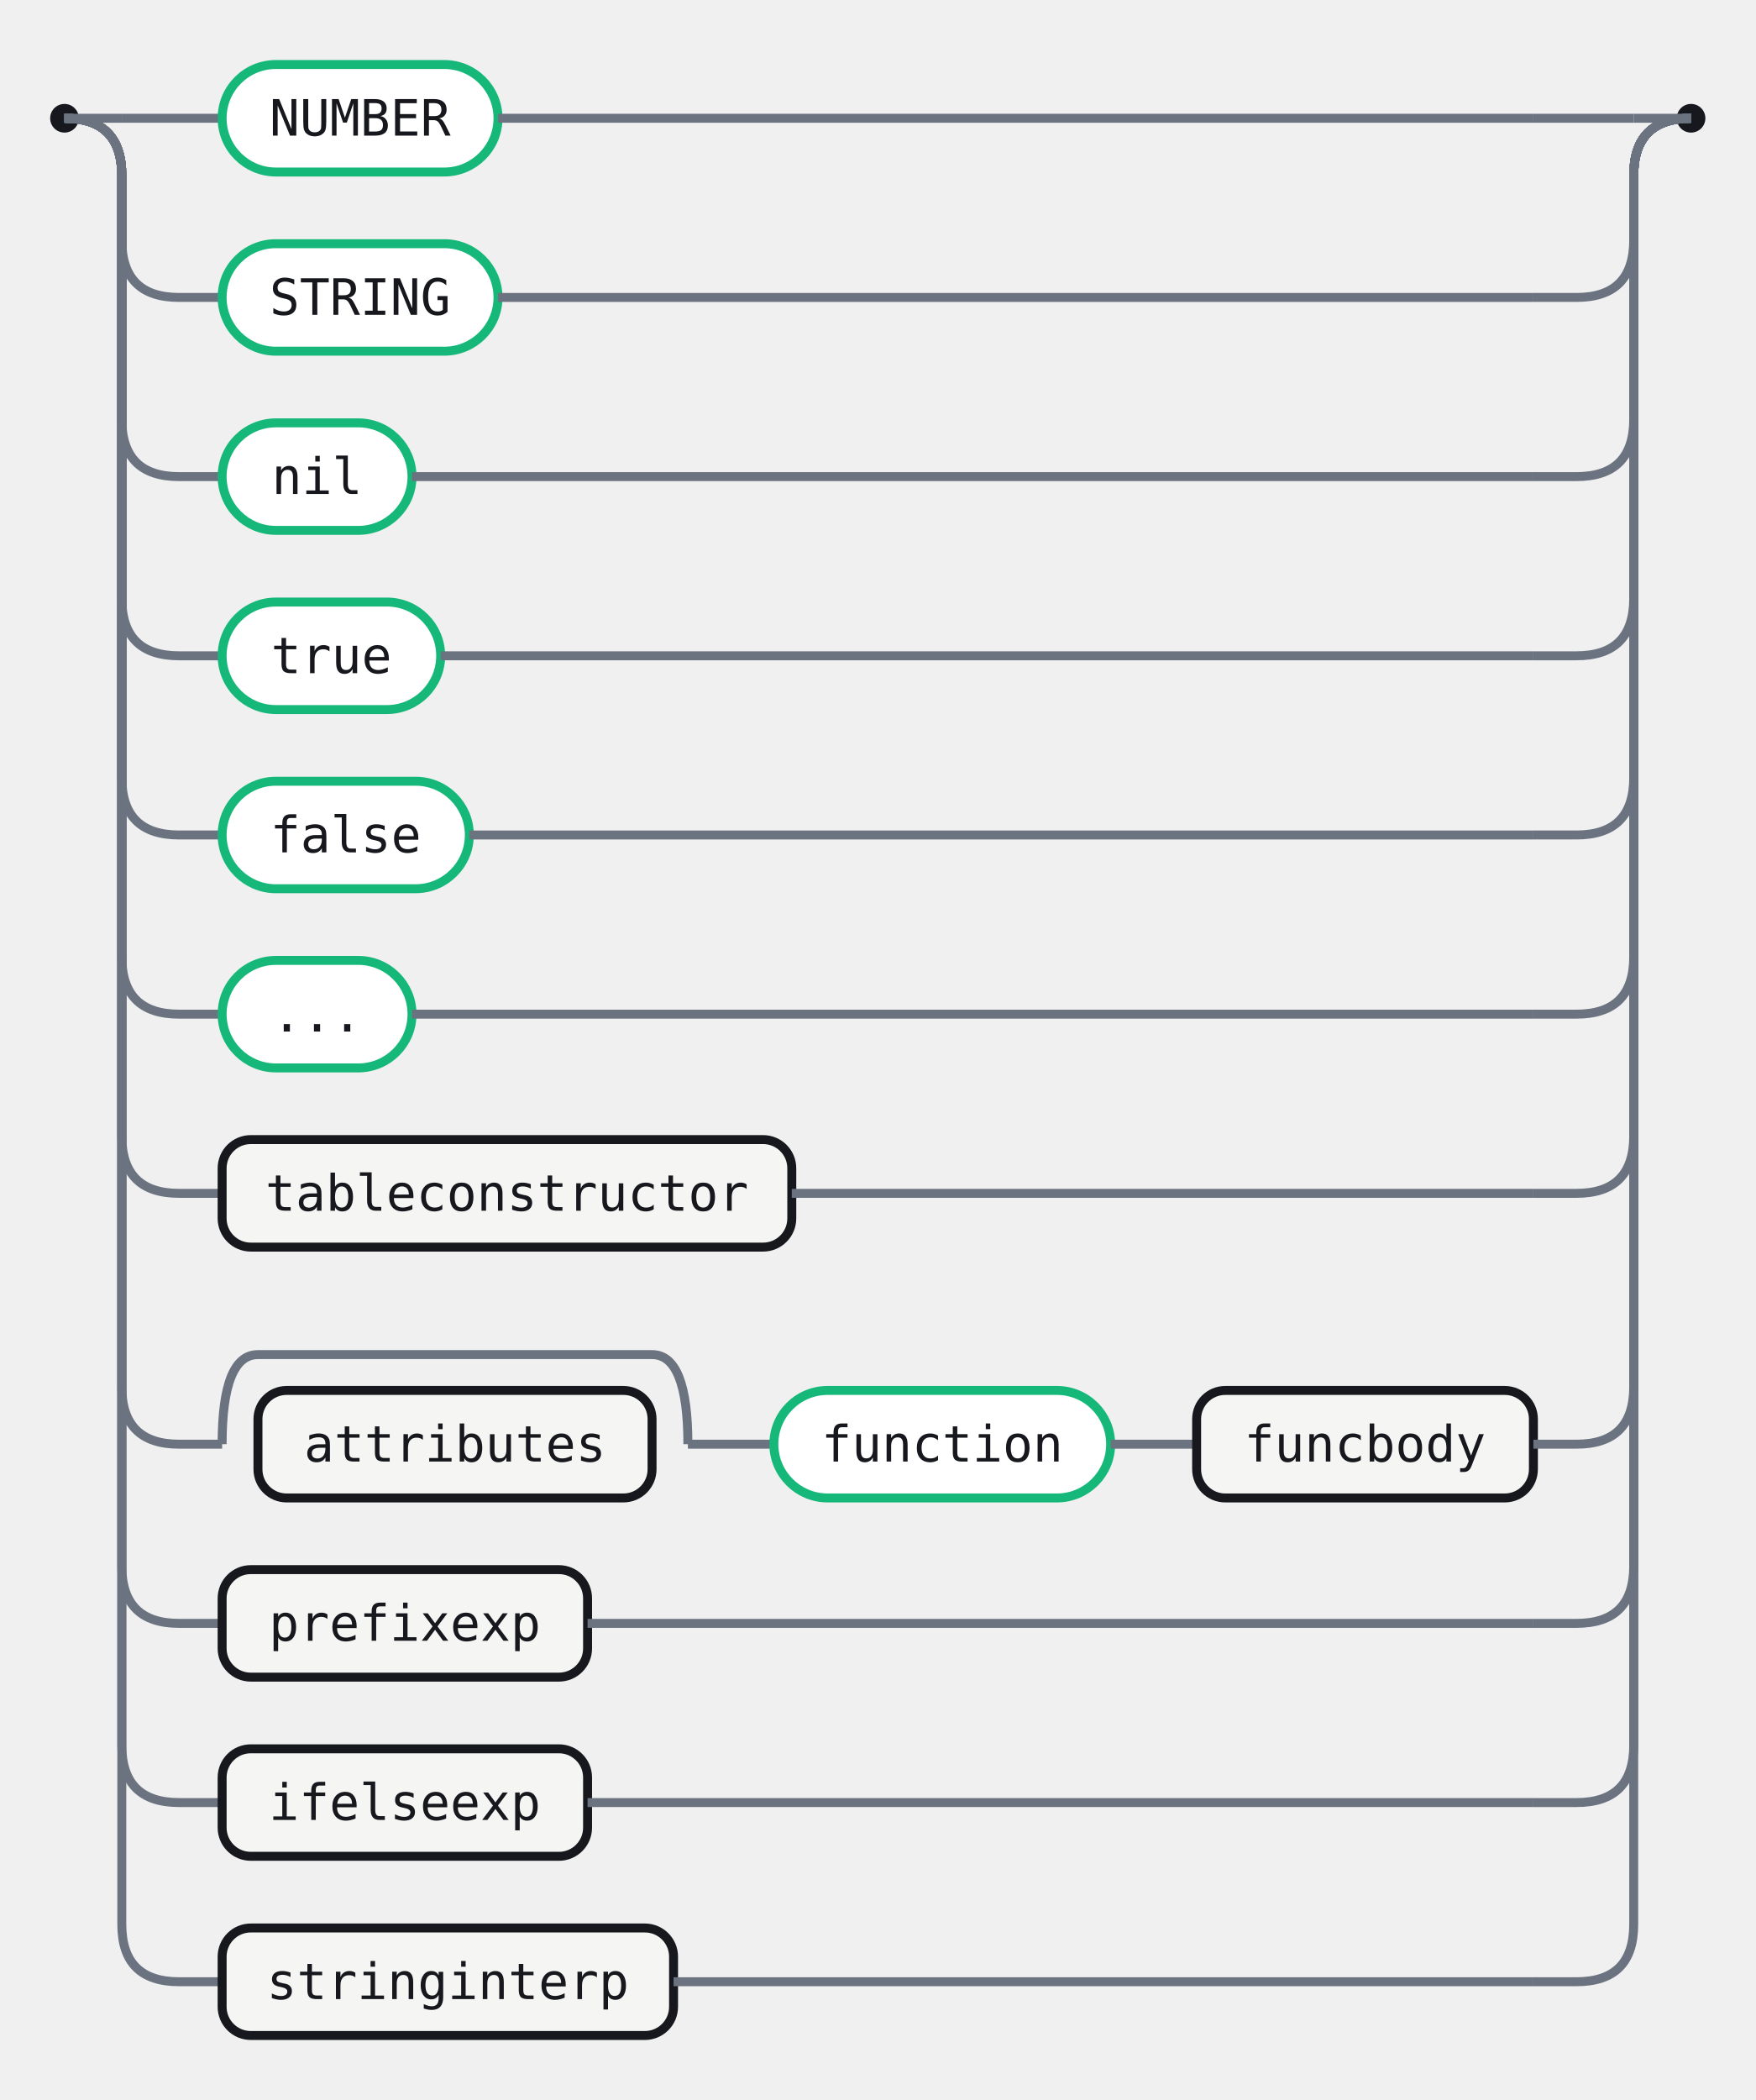
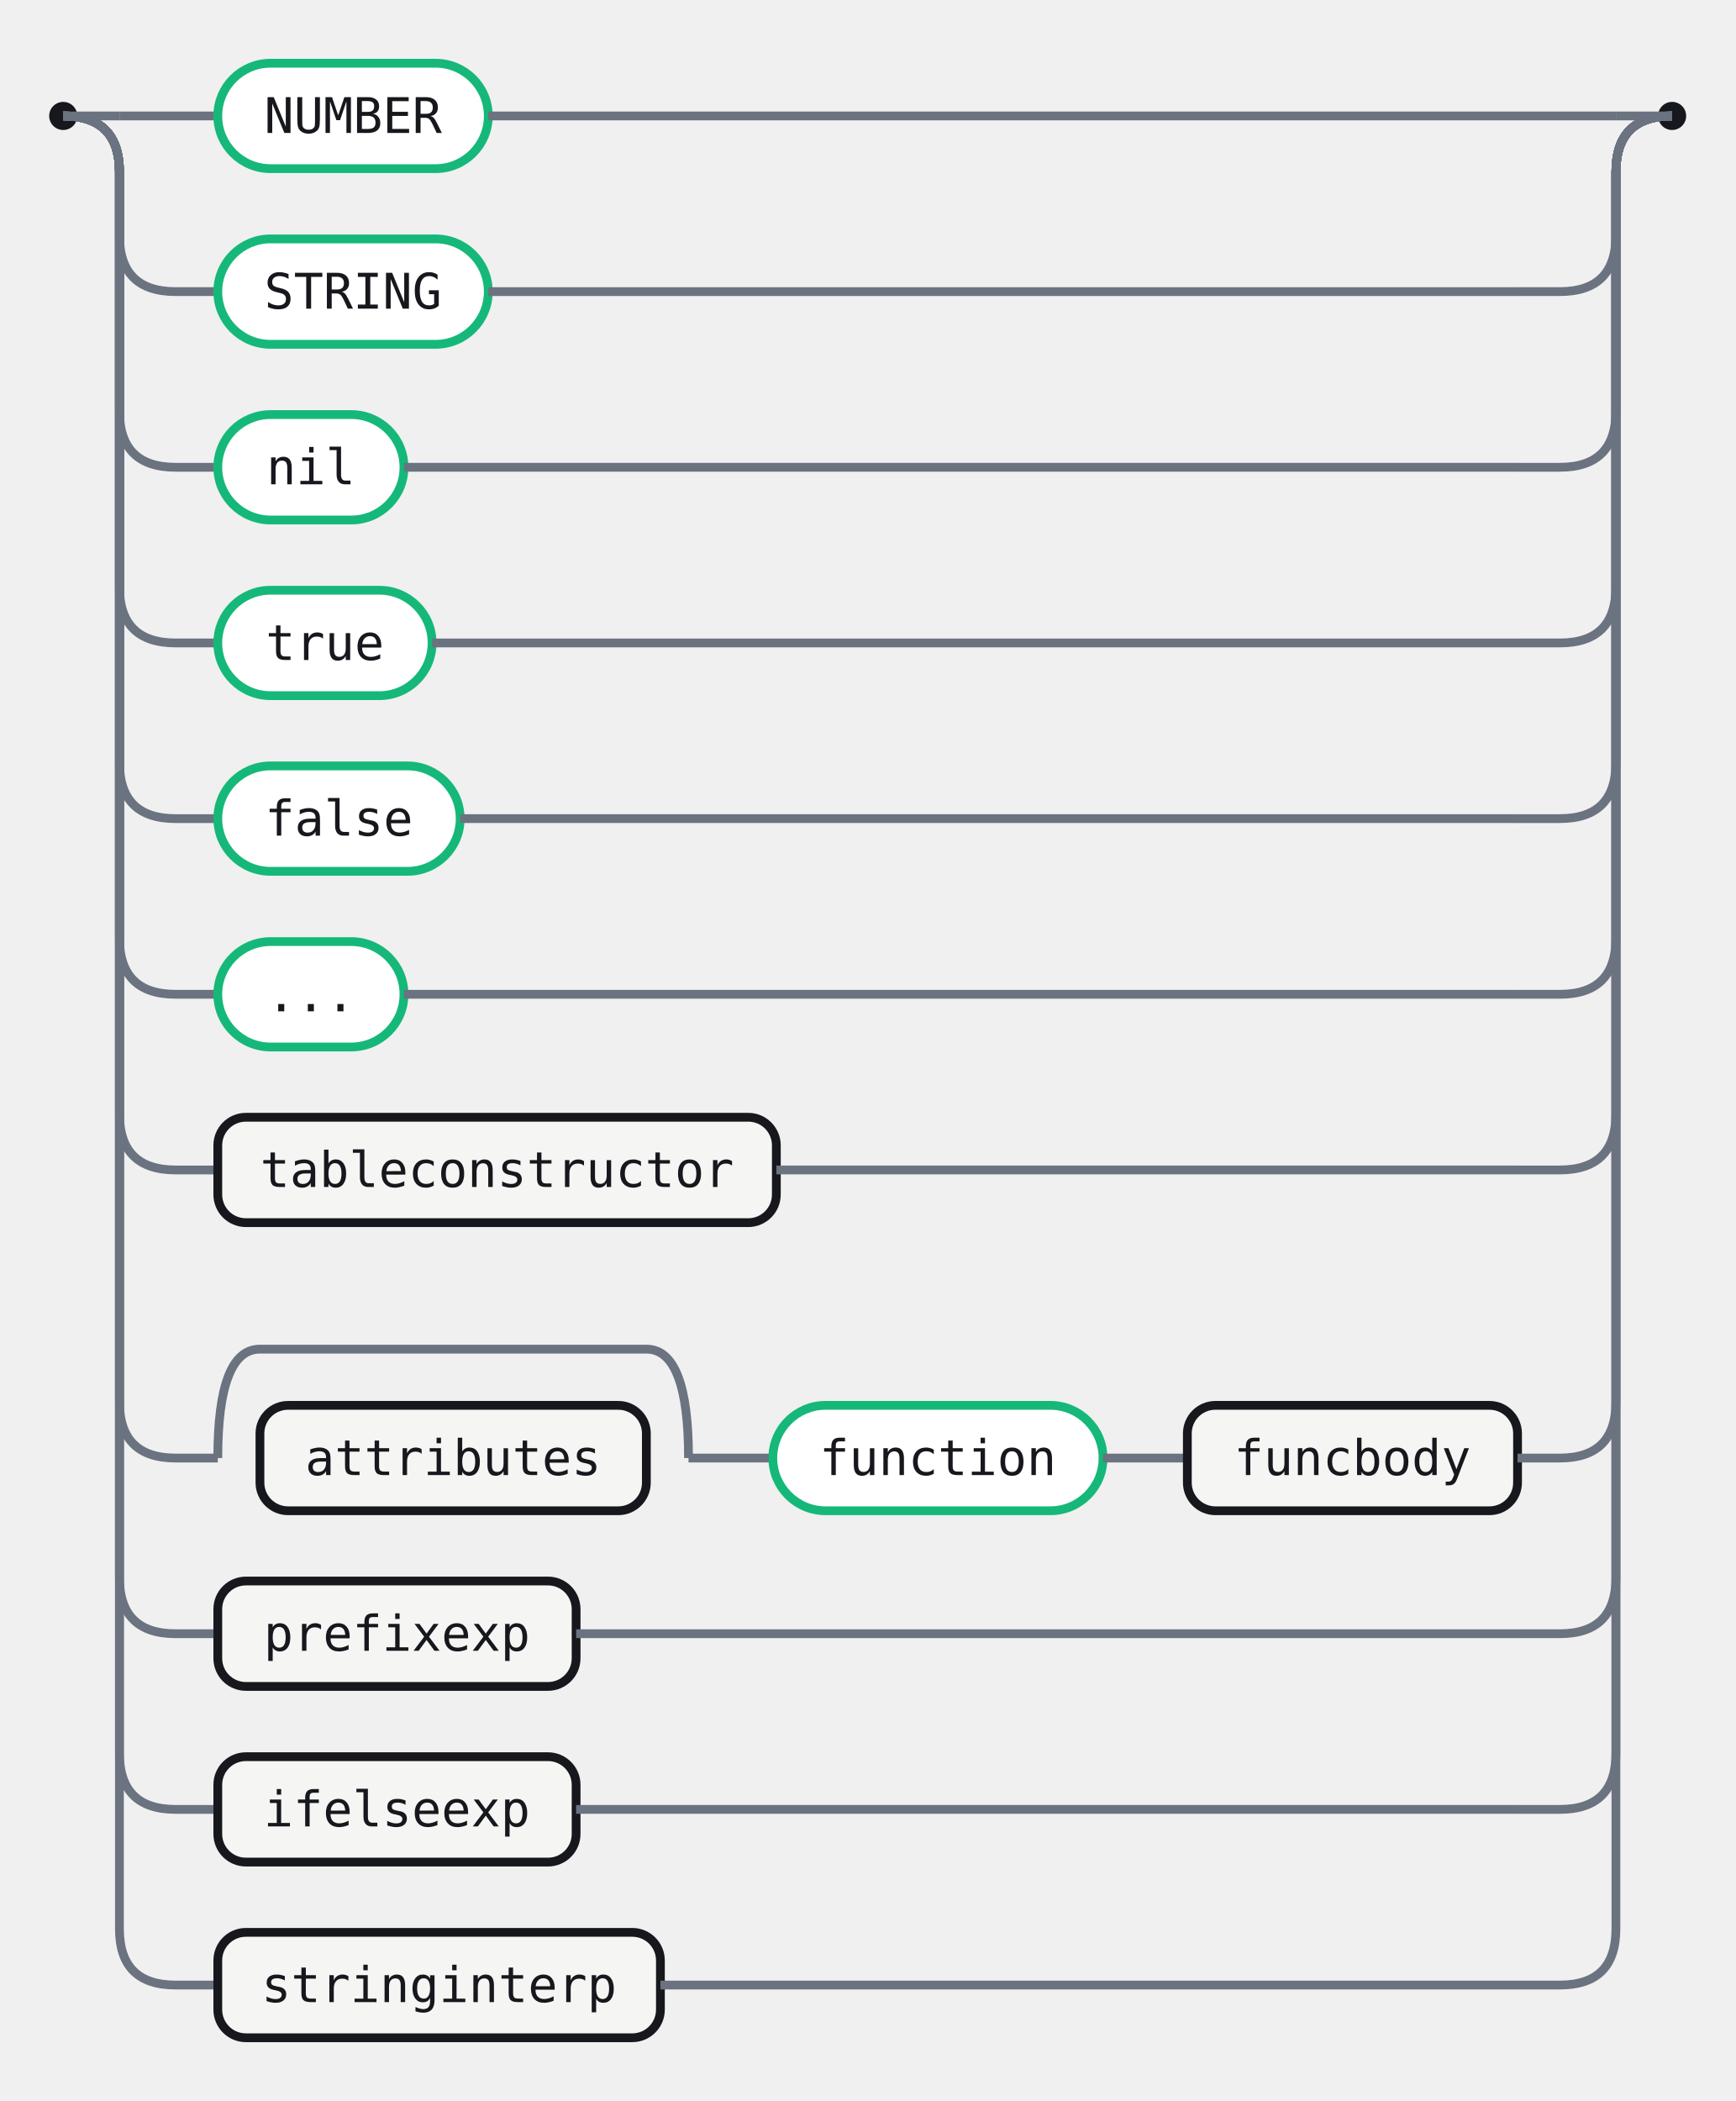
- <svg xmlns="http://www.w3.org/2000/svg" width="490" height="586" viewBox="0 0 490 586" role="img" aria-label="Railroad diagram for the simpleexp rule">
+ <svg xmlns="http://www.w3.org/2000/svg" width="494" height="598" viewBox="0 0 494 598" role="img" aria-label="Railroad diagram for the simpleexp rule">
  <style>.rr-track{fill:none;stroke:#6B7280;stroke-width:2.5}.rr-term{fill:#fff;stroke:#15B879;stroke-width:2.5}.rr-nonterm{fill:#F5F6F3;stroke:#16181D;stroke-width:2.5}.rr-text{fill:#16181D;font:14px 'Fira Code',ui-monospace,SFMono-Regular,Menlo,Consolas,monospace;font-feature-settings:"liga" 1,"calt" 1;}.rr-action-text{fill:#6B7280;font:14px 'Fira Code',ui-monospace,SFMono-Regular,Menlo,Consolas,monospace;font-style:italic;font-feature-settings:"liga" 1,"calt" 1;}.rr-cap{fill:#16181D}</style>
  <circle class="rr-cap" cx="18" cy="33" r="4" />
-   <circle class="rr-cap" cx="472" cy="33" r="4" />
+   <circle class="rr-cap" cx="476" cy="33" r="4" />
  <path class="rr-track" d="M18 33 H34" />
-   <path class="rr-track" d="M456 33 H472" />
+   <path class="rr-track" d="M460 33 H476" />
  <path class="rr-track" d="M34 33 H62" />
  <g class="rr-node rr-node-term" data-rr-kind="terminal" data-rr-label="NUMBER">
    <rect class="rr-term" x="62" y="18" width="77" height="30" rx="15" />
    <text class="rr-text" x="100.5" y="33" text-anchor="middle" dominant-baseline="central">NUMBER</text>
  </g>
-   <path class="rr-track" d="M139 33 H428" />
-   <path class="rr-track" d="M428 33 H456" />
+   <path class="rr-track" d="M139 33 H432" />
+   <path class="rr-track" d="M432 33 H460" />
  <path class="rr-track" d="M18 33 Q34 33 34 49 V67 Q34 83 50 83 H62" />
  <g class="rr-node rr-node-term" data-rr-kind="terminal" data-rr-label="STRING">
    <rect class="rr-term" x="62" y="68" width="77" height="30" rx="15" />
    <text class="rr-text" x="100.5" y="83" text-anchor="middle" dominant-baseline="central">STRING</text>
  </g>
-   <path class="rr-track" d="M139 83 H428" />
-   <path class="rr-track" d="M428 83 H440 Q456 83 456 67 V49 Q456 33 472 33" />
+   <path class="rr-track" d="M139 83 H432" />
+   <path class="rr-track" d="M432 83 H444 Q460 83 460 67 V49 Q460 33 476 33" />
  <path class="rr-track" d="M18 33 Q34 33 34 49 V117 Q34 133 50 133 H62" />
  <g class="rr-node rr-node-term" data-rr-kind="terminal" data-rr-label="nil">
    <rect class="rr-term" x="62" y="118" width="53" height="30" rx="15" />
    <text class="rr-text" x="88.5" y="133" text-anchor="middle" dominant-baseline="central">nil</text>
  </g>
-   <path class="rr-track" d="M115 133 H428" />
-   <path class="rr-track" d="M428 133 H440 Q456 133 456 117 V49 Q456 33 472 33" />
+   <path class="rr-track" d="M115 133 H432" />
+   <path class="rr-track" d="M432 133 H444 Q460 133 460 117 V49 Q460 33 476 33" />
  <path class="rr-track" d="M18 33 Q34 33 34 49 V167 Q34 183 50 183 H62" />
  <g class="rr-node rr-node-term" data-rr-kind="terminal" data-rr-label="true">
    <rect class="rr-term" x="62" y="168" width="61" height="30" rx="15" />
    <text class="rr-text" x="92.5" y="183" text-anchor="middle" dominant-baseline="central">true</text>
  </g>
-   <path class="rr-track" d="M123 183 H428" />
-   <path class="rr-track" d="M428 183 H440 Q456 183 456 167 V49 Q456 33 472 33" />
+   <path class="rr-track" d="M123 183 H432" />
+   <path class="rr-track" d="M432 183 H444 Q460 183 460 167 V49 Q460 33 476 33" />
  <path class="rr-track" d="M18 33 Q34 33 34 49 V217 Q34 233 50 233 H62" />
  <g class="rr-node rr-node-term" data-rr-kind="terminal" data-rr-label="false">
    <rect class="rr-term" x="62" y="218" width="69" height="30" rx="15" />
    <text class="rr-text" x="96.5" y="233" text-anchor="middle" dominant-baseline="central">false</text>
  </g>
-   <path class="rr-track" d="M131 233 H428" />
-   <path class="rr-track" d="M428 233 H440 Q456 233 456 217 V49 Q456 33 472 33" />
+   <path class="rr-track" d="M131 233 H432" />
+   <path class="rr-track" d="M432 233 H444 Q460 233 460 217 V49 Q460 33 476 33" />
  <path class="rr-track" d="M18 33 Q34 33 34 49 V267 Q34 283 50 283 H62" />
  <g class="rr-node rr-node-term" data-rr-kind="terminal" data-rr-label="...">
    <rect class="rr-term" x="62" y="268" width="53" height="30" rx="15" />
    <text class="rr-text" x="88.5" y="283" text-anchor="middle" dominant-baseline="central">...</text>
  </g>
-   <path class="rr-track" d="M115 283 H428" />
-   <path class="rr-track" d="M428 283 H440 Q456 283 456 267 V49 Q456 33 472 33" />
+   <path class="rr-track" d="M115 283 H432" />
+   <path class="rr-track" d="M432 283 H444 Q460 283 460 267 V49 Q460 33 476 33" />
  <path class="rr-track" d="M18 33 Q34 33 34 49 V317 Q34 333 50 333 H62" />
  <g class="rr-node rr-node-nonterm" data-rr-kind="nonterminal" data-rr-label="tableconstructor">
    <rect class="rr-nonterm" x="62" y="318" width="159" height="30" rx="8" />
    <text class="rr-text" x="141.5" y="333" text-anchor="middle" dominant-baseline="central">tableconstructor</text>
  </g>
-   <path class="rr-track" d="M221 333 H428" />
-   <path class="rr-track" d="M428 333 H440 Q456 333 456 317 V49 Q456 33 472 33" />
-   <path class="rr-track" d="M18 33 Q34 33 34 49 V387 Q34 403 50 403 H62" />
+   <path class="rr-track" d="M221 333 H432" />
+   <path class="rr-track" d="M432 333 H444 Q460 333 460 317 V49 Q460 33 476 33" />
+   <path class="rr-track" d="M18 33 Q34 33 34 49 V399 Q34 415 50 415 H62" />
  <g class="rr-node rr-node-nonterm" data-rr-kind="nonterminal" data-rr-label="attributes">
-     <rect class="rr-nonterm" x="72" y="388" width="110" height="30" rx="8" />
-     <text class="rr-text" x="127" y="403" text-anchor="middle" dominant-baseline="central">attributes</text>
+     <rect class="rr-nonterm" x="74" y="400" width="110" height="30" rx="8" />
+     <text class="rr-text" x="129" y="415" text-anchor="middle" dominant-baseline="central">attributes</text>
  </g>
-   <path class="rr-track" d="M62 403 Q62 378 72 378 H182 Q192 378 192 403" />
-   <path class="rr-track" d="M192 403 H216" />
+   <path class="rr-track" d="M62 415 Q62 384 74 384 H184 Q196 384 196 415" />
+   <path class="rr-track" d="M196 415 H220" />
  <g class="rr-node rr-node-term" data-rr-kind="terminal" data-rr-label="function">
-     <rect class="rr-term" x="216" y="388" width="94" height="30" rx="15" />
-     <text class="rr-text" x="263" y="403" text-anchor="middle" dominant-baseline="central">function</text>
+     <rect class="rr-term" x="220" y="400" width="94" height="30" rx="15" />
+     <text class="rr-text" x="267" y="415" text-anchor="middle" dominant-baseline="central">function</text>
  </g>
-   <path class="rr-track" d="M310 403 H334" />
+   <path class="rr-track" d="M314 415 H338" />
  <g class="rr-node rr-node-nonterm" data-rr-kind="nonterminal" data-rr-label="funcbody">
-     <rect class="rr-nonterm" x="334" y="388" width="94" height="30" rx="8" />
-     <text class="rr-text" x="381" y="403" text-anchor="middle" dominant-baseline="central">funcbody</text>
+     <rect class="rr-nonterm" x="338" y="400" width="94" height="30" rx="8" />
+     <text class="rr-text" x="385" y="415" text-anchor="middle" dominant-baseline="central">funcbody</text>
  </g>
-   <path class="rr-track" d="M428 403 H440 Q456 403 456 387 V49 Q456 33 472 33" />
-   <path class="rr-track" d="M18 33 Q34 33 34 49 V437 Q34 453 50 453 H62" />
+   <path class="rr-track" d="M432 415 H444 Q460 415 460 399 V49 Q460 33 476 33" />
+   <path class="rr-track" d="M18 33 Q34 33 34 49 V449 Q34 465 50 465 H62" />
  <g class="rr-node rr-node-nonterm" data-rr-kind="nonterminal" data-rr-label="prefixexp">
-     <rect class="rr-nonterm" x="62" y="438" width="102" height="30" rx="8" />
-     <text class="rr-text" x="113" y="453" text-anchor="middle" dominant-baseline="central">prefixexp</text>
+     <rect class="rr-nonterm" x="62" y="450" width="102" height="30" rx="8" />
+     <text class="rr-text" x="113" y="465" text-anchor="middle" dominant-baseline="central">prefixexp</text>
  </g>
-   <path class="rr-track" d="M164 453 H428" />
-   <path class="rr-track" d="M428 453 H440 Q456 453 456 437 V49 Q456 33 472 33" />
-   <path class="rr-track" d="M18 33 Q34 33 34 49 V487 Q34 503 50 503 H62" />
+   <path class="rr-track" d="M164 465 H432" />
+   <path class="rr-track" d="M432 465 H444 Q460 465 460 449 V49 Q460 33 476 33" />
+   <path class="rr-track" d="M18 33 Q34 33 34 49 V499 Q34 515 50 515 H62" />
  <g class="rr-node rr-node-nonterm" data-rr-kind="nonterminal" data-rr-label="ifelseexp">
-     <rect class="rr-nonterm" x="62" y="488" width="102" height="30" rx="8" />
-     <text class="rr-text" x="113" y="503" text-anchor="middle" dominant-baseline="central">ifelseexp</text>
+     <rect class="rr-nonterm" x="62" y="500" width="102" height="30" rx="8" />
+     <text class="rr-text" x="113" y="515" text-anchor="middle" dominant-baseline="central">ifelseexp</text>
  </g>
-   <path class="rr-track" d="M164 503 H428" />
-   <path class="rr-track" d="M428 503 H440 Q456 503 456 487 V49 Q456 33 472 33" />
-   <path class="rr-track" d="M18 33 Q34 33 34 49 V537 Q34 553 50 553 H62" />
+   <path class="rr-track" d="M164 515 H432" />
+   <path class="rr-track" d="M432 515 H444 Q460 515 460 499 V49 Q460 33 476 33" />
+   <path class="rr-track" d="M18 33 Q34 33 34 49 V549 Q34 565 50 565 H62" />
  <g class="rr-node rr-node-nonterm" data-rr-kind="nonterminal" data-rr-label="stringinterp">
-     <rect class="rr-nonterm" x="62" y="538" width="126" height="30" rx="8" />
-     <text class="rr-text" x="125" y="553" text-anchor="middle" dominant-baseline="central">stringinterp</text>
+     <rect class="rr-nonterm" x="62" y="550" width="126" height="30" rx="8" />
+     <text class="rr-text" x="125" y="565" text-anchor="middle" dominant-baseline="central">stringinterp</text>
  </g>
-   <path class="rr-track" d="M188 553 H428" />
-   <path class="rr-track" d="M428 553 H440 Q456 553 456 537 V49 Q456 33 472 33" />
+   <path class="rr-track" d="M188 565 H432" />
+   <path class="rr-track" d="M432 565 H444 Q460 565 460 549 V49 Q460 33 476 33" />
</svg>
